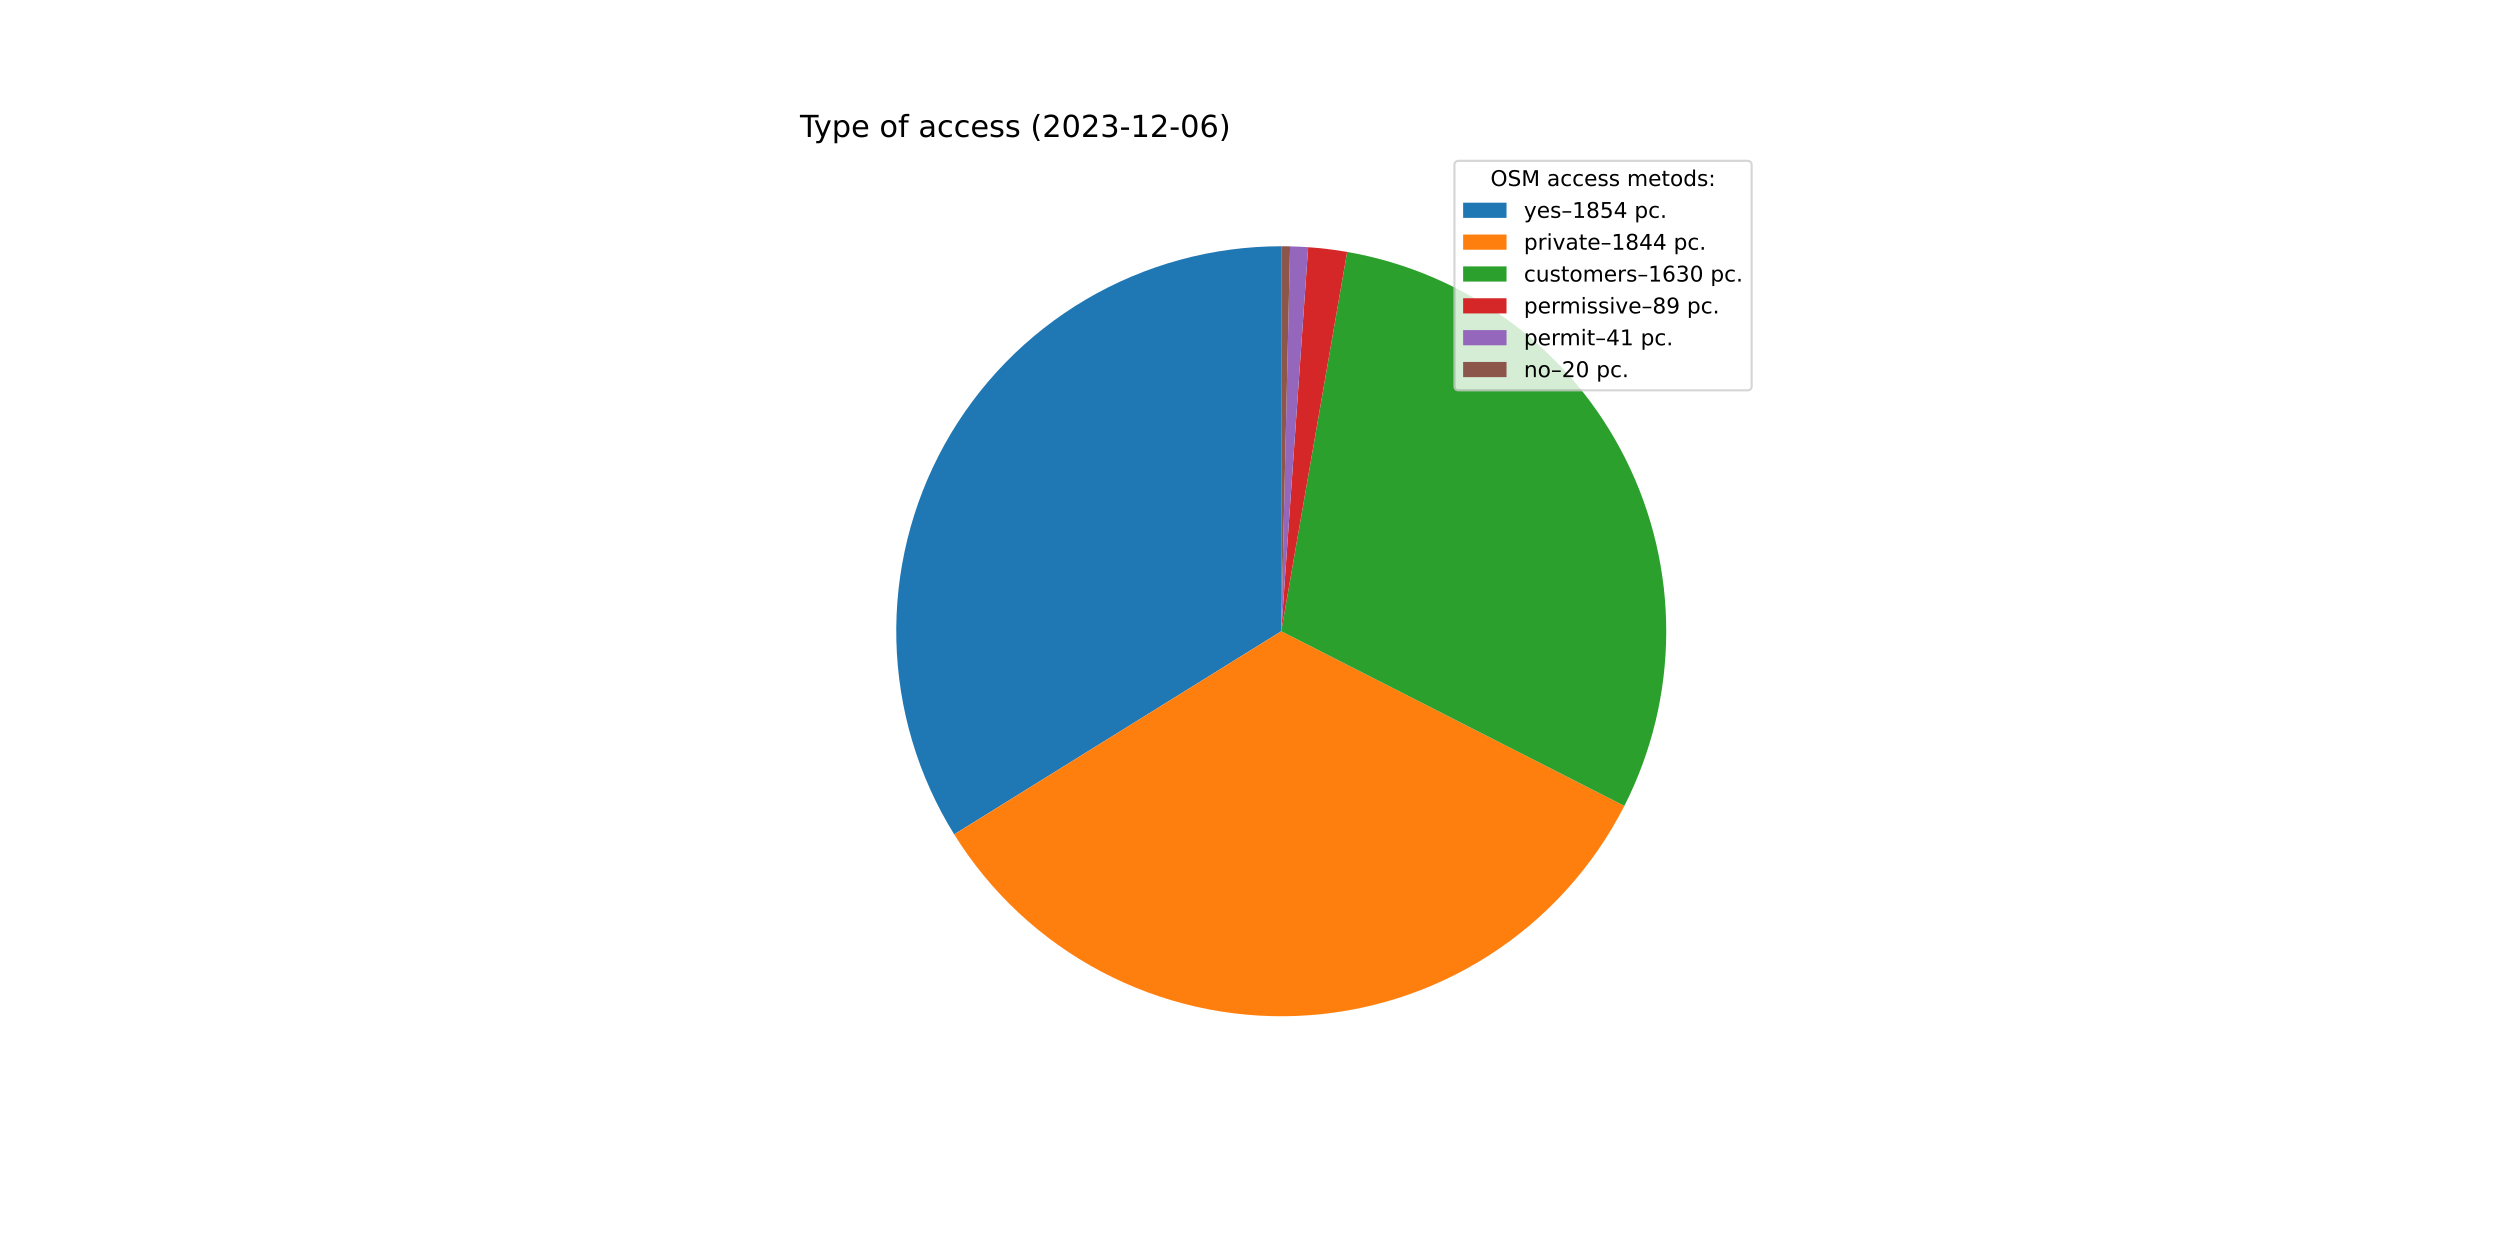
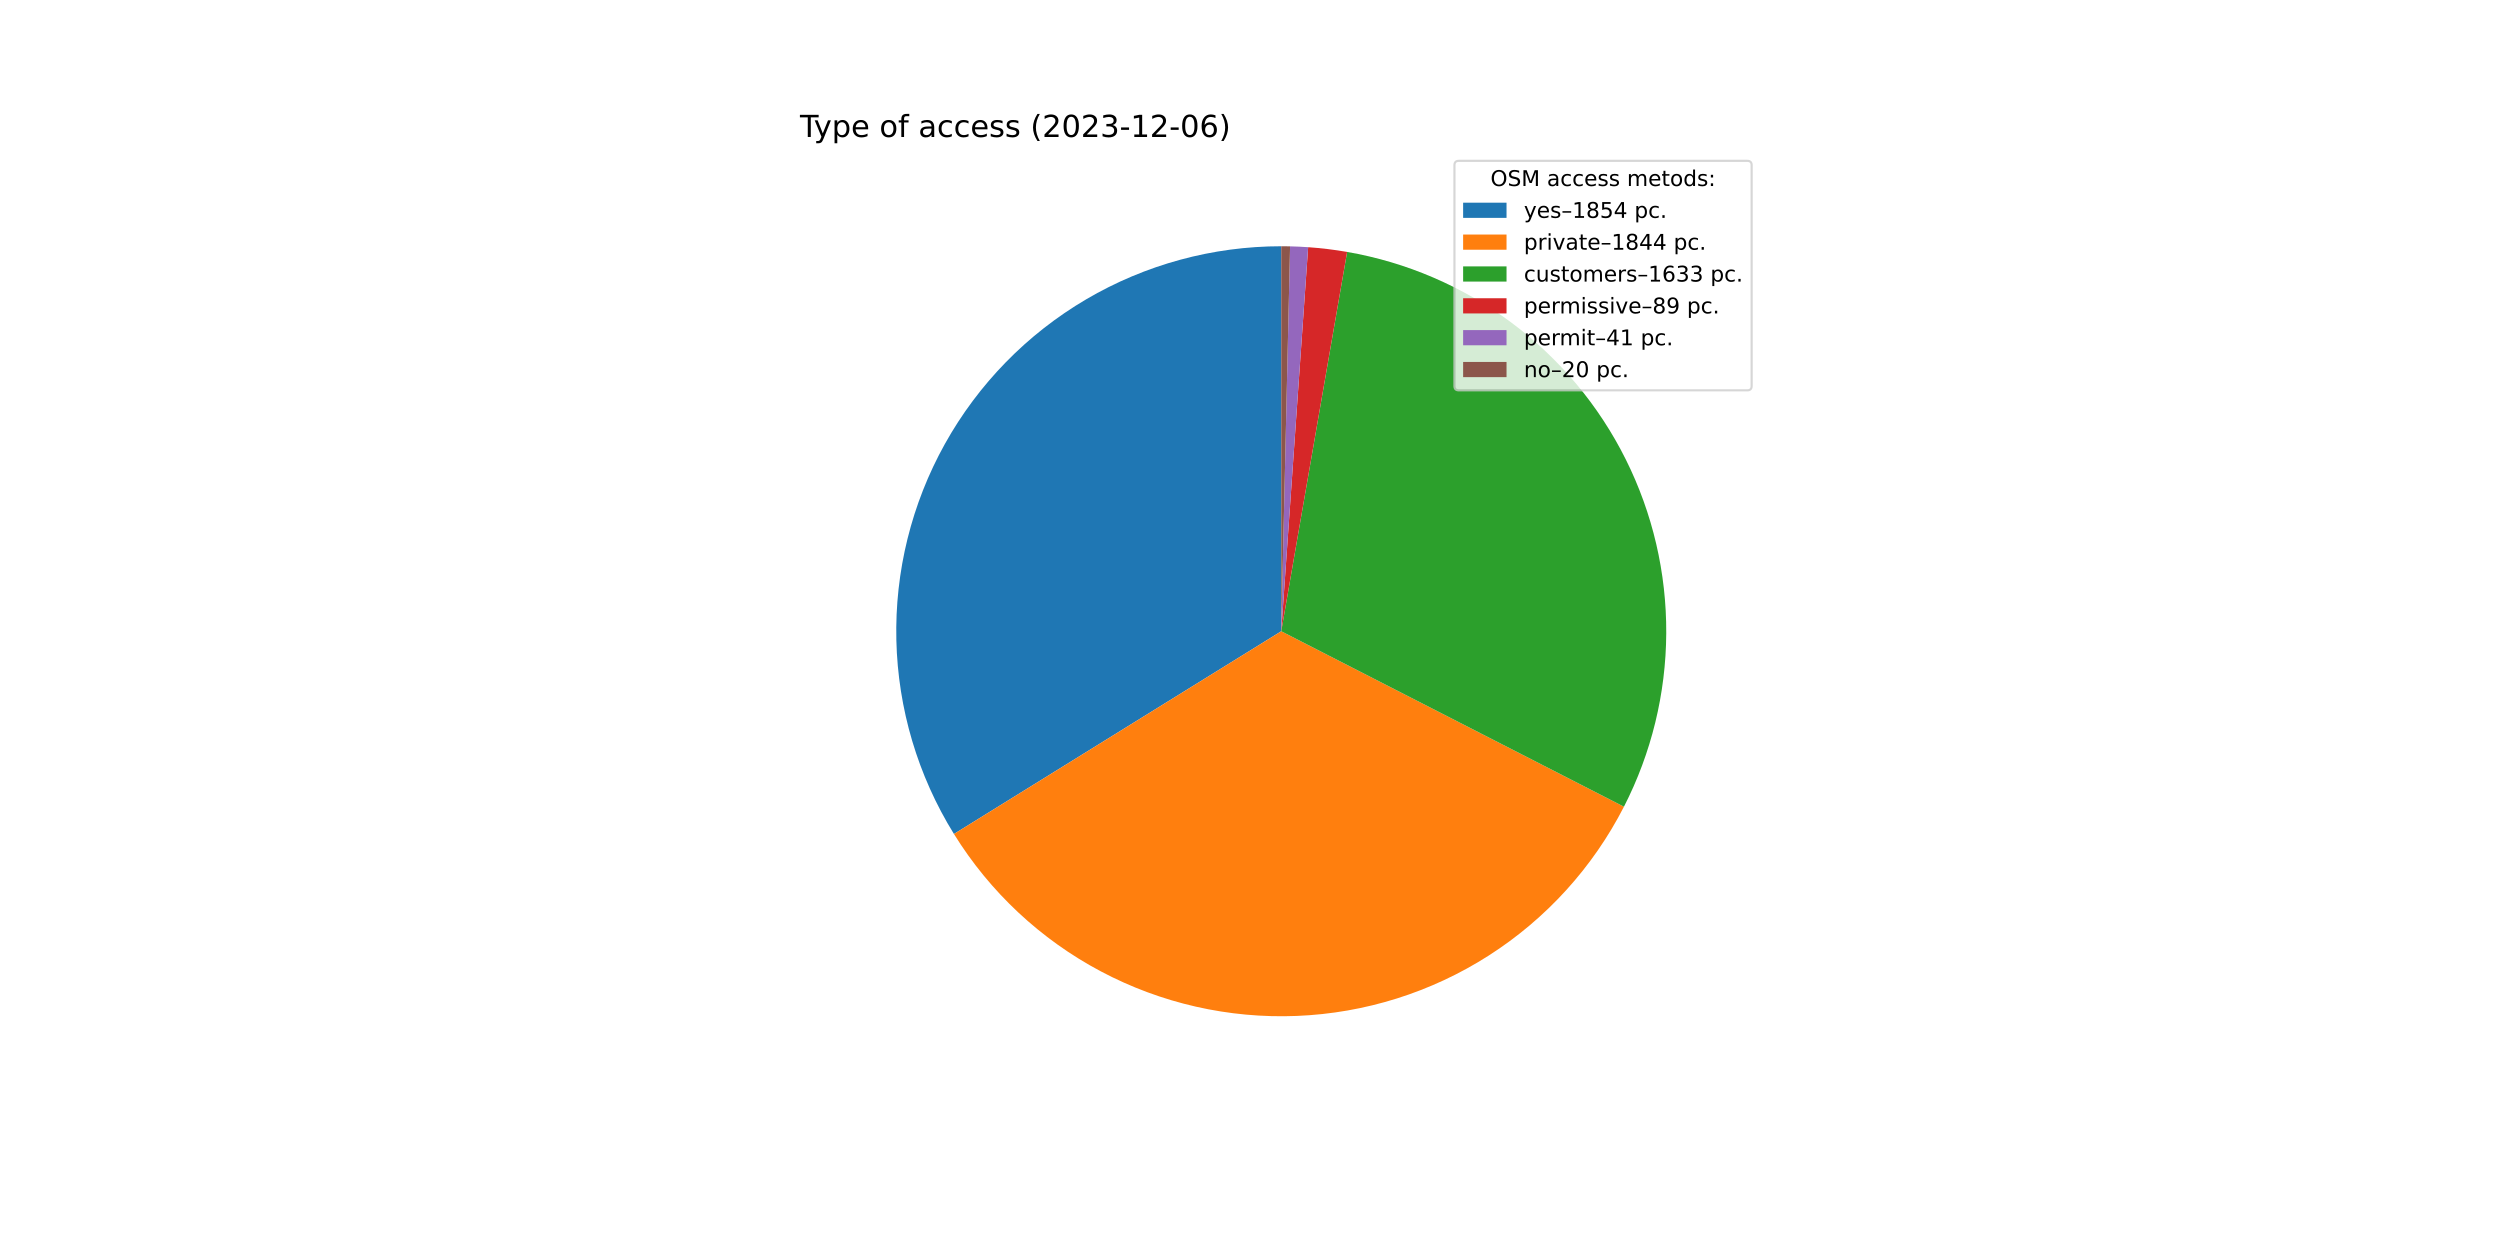
<svg xmlns="http://www.w3.org/2000/svg" xmlns:xlink="http://www.w3.org/1999/xlink" width="1152pt" height="576pt" viewBox="0 0 1152 576" version="1.1">
  <defs>
    <style type="text/css">*{stroke-linejoin: round; stroke-linecap: butt}</style>
  </defs>
  <g id="figure_1">
    <g id="patch_1">
      <path d="M 0 576  L 1152 576  L 1152 0  L 0 0  z " style="fill: #ffffff" />
    </g>
    <g id="axes_1">
      <g id="patch_2">
-         <path d="M 590.4 113.472  C 558.778 113.472 527.723 121.927 500.465 137.957  C 473.207 153.988 450.725 177.018 435.356 204.654  C 419.986 232.29 412.282 263.54 413.043 295.153  C 413.805 326.766 423.005 357.608 439.688 384.472  L 590.4 290.88  L 590.4 113.472  z " style="fill: #1f77b4" />
+         <path d="M 590.4 113.472  C 558.795 113.472 527.757 121.917 500.51 137.931  C 473.262 153.945 450.783 176.952 435.406 204.564  C 420.029 232.176 412.306 263.402 413.04 294.998  C 413.773 326.594 422.937 357.428 439.579 384.296  L 590.4 290.88  L 590.4 113.472  z " style="fill: #1f77b4" />
      </g>
      <g id="patch_3">
-         <path d="M 439.688 384.472  C 456.279 411.189 479.68 433.02 507.484 447.719  C 535.287 462.418 566.505 469.463 597.927 468.128  C 629.348 466.794 659.857 457.128 686.314 440.125  C 712.771 423.122 734.237 399.386 748.504 371.358  L 590.4 290.88  L 439.688 384.472  z " style="fill: #ff7f0e" />
+         <path d="M 439.579 384.296  C 456.13 411.018 479.489 432.867 507.256 447.598  C 535.022 462.329 566.211 469.42 597.618 468.141  C 629.024 466.862 659.533 457.26 686.011 440.32  C 712.488 423.38 733.993 399.704 748.317 371.725  L 590.4 290.88  L 439.579 384.296  z " style="fill: #ff7f0e" />
      </g>
      <g id="patch_4">
-         <path d="M 748.504 371.358  C 761.099 346.614 767.711 319.255 767.807 291.49  C 767.902 263.725 761.479 236.322 749.054 211.492  C 736.63 186.662 718.548 165.092 696.268 148.523  C 673.989 131.954 648.128 120.845 620.772 116.091  L 590.4 290.88  L 748.504 371.358  z " style="fill: #2ca02c" />
+         <path d="M 748.317 371.725  C 760.986 346.978 767.662 319.596 767.806 291.795  C 767.949 263.994 761.556 236.545 749.142 211.669  C 736.729 186.792 718.641 165.179 696.341 148.577  C 674.041 131.975 648.147 120.845 620.756 116.088  L 590.4 290.88  L 748.317 371.725  z " style="fill: #2ca02c" />
      </g>
      <g id="patch_5">
-         <path d="M 620.772 116.091  C 617.798 115.574 614.812 115.134 611.815 114.769  C 608.819 114.405 605.814 114.117 602.802 113.906  L 590.4 290.88  L 620.772 116.091  z " style="fill: #d62728" />
+         <path d="M 620.756 116.088  C 617.783 115.572 614.798 115.132 611.804 114.768  C 608.809 114.404 605.805 114.116 602.796 113.906  L 590.4 290.88  L 620.756 116.088  z " style="fill: #d62728" />
      </g>
      <g id="patch_6">
-         <path d="M 602.802 113.906  C 601.415 113.809 600.027 113.728 598.638 113.663  C 597.249 113.599 595.859 113.551 594.469 113.519  L 590.4 290.88  L 602.802 113.906  z " style="fill: #9467bd" />
+         <path d="M 602.796 113.906  C 601.409 113.808 600.022 113.728 598.634 113.663  C 597.245 113.599 595.856 113.55 594.467 113.519  L 590.4 290.88  L 602.796 113.906  z " style="fill: #9467bd" />
      </g>
      <g id="patch_7">
-         <path d="M 594.469 113.519  C 593.791 113.503 593.113 113.491 592.435 113.484  C 591.757 113.476 591.078 113.472 590.4 113.472  L 590.4 290.88  L 594.469 113.519  z " style="fill: #8c564b" />
+         <path d="M 594.467 113.519  C 593.789 113.503 593.112 113.491 592.434 113.484  C 591.756 113.476 591.078 113.472 590.4 113.472  L 590.4 290.88  L 594.467 113.519  z " style="fill: #8c564b" />
      </g>
      <g id="matplotlib.axis_1" />
      <g id="matplotlib.axis_2" />
      <g id="text_1">
        <g transform="translate(368.64 63.12)scale(0.14 -0.14)">
          <defs>
            <path id="DejaVuSans-54" d="M -19 4666  L 3928 4666  L 3928 4134  L 2272 4134  L 2272 0  L 1638 0  L 1638 4134  L -19 4134  L -19 4666  z " transform="scale(0.015625)" />
            <path id="DejaVuSans-79" d="M 2059 -325  Q 1816 -950 1584 -1140  Q 1353 -1331 966 -1331  L 506 -1331  L 506 -850  L 844 -850  Q 1081 -850 1212 -737  Q 1344 -625 1503 -206  L 1606 56  L 191 3500  L 800 3500  L 1894 763  L 2988 3500  L 3597 3500  L 2059 -325  z " transform="scale(0.015625)" />
            <path id="DejaVuSans-70" d="M 1159 525  L 1159 -1331  L 581 -1331  L 581 3500  L 1159 3500  L 1159 2969  Q 1341 3281 1617 3432  Q 1894 3584 2278 3584  Q 2916 3584 3314 3078  Q 3713 2572 3713 1747  Q 3713 922 3314 415  Q 2916 -91 2278 -91  Q 1894 -91 1617 61  Q 1341 213 1159 525  z M 3116 1747  Q 3116 2381 2855 2742  Q 2594 3103 2138 3103  Q 1681 3103 1420 2742  Q 1159 2381 1159 1747  Q 1159 1113 1420 752  Q 1681 391 2138 391  Q 2594 391 2855 752  Q 3116 1113 3116 1747  z " transform="scale(0.015625)" />
            <path id="DejaVuSans-65" d="M 3597 1894  L 3597 1613  L 953 1613  Q 991 1019 1311 708  Q 1631 397 2203 397  Q 2534 397 2845 478  Q 3156 559 3463 722  L 3463 178  Q 3153 47 2828 -22  Q 2503 -91 2169 -91  Q 1331 -91 842 396  Q 353 884 353 1716  Q 353 2575 817 3079  Q 1281 3584 2069 3584  Q 2775 3584 3186 3129  Q 3597 2675 3597 1894  z M 3022 2063  Q 3016 2534 2758 2815  Q 2500 3097 2075 3097  Q 1594 3097 1305 2825  Q 1016 2553 972 2059  L 3022 2063  z " transform="scale(0.015625)" />
            <path id="DejaVuSans-20" transform="scale(0.015625)" />
            <path id="DejaVuSans-6f" d="M 1959 3097  Q 1497 3097 1228 2736  Q 959 2375 959 1747  Q 959 1119 1226 758  Q 1494 397 1959 397  Q 2419 397 2687 759  Q 2956 1122 2956 1747  Q 2956 2369 2687 2733  Q 2419 3097 1959 3097  z M 1959 3584  Q 2709 3584 3137 3096  Q 3566 2609 3566 1747  Q 3566 888 3137 398  Q 2709 -91 1959 -91  Q 1206 -91 779 398  Q 353 888 353 1747  Q 353 2609 779 3096  Q 1206 3584 1959 3584  z " transform="scale(0.015625)" />
            <path id="DejaVuSans-66" d="M 2375 4863  L 2375 4384  L 1825 4384  Q 1516 4384 1395 4259  Q 1275 4134 1275 3809  L 1275 3500  L 2222 3500  L 2222 3053  L 1275 3053  L 1275 0  L 697 0  L 697 3053  L 147 3053  L 147 3500  L 697 3500  L 697 3744  Q 697 4328 969 4595  Q 1241 4863 1831 4863  L 2375 4863  z " transform="scale(0.015625)" />
            <path id="DejaVuSans-61" d="M 2194 1759  Q 1497 1759 1228 1600  Q 959 1441 959 1056  Q 959 750 1161 570  Q 1363 391 1709 391  Q 2188 391 2477 730  Q 2766 1069 2766 1631  L 2766 1759  L 2194 1759  z M 3341 1997  L 3341 0  L 2766 0  L 2766 531  Q 2569 213 2275 61  Q 1981 -91 1556 -91  Q 1019 -91 701 211  Q 384 513 384 1019  Q 384 1609 779 1909  Q 1175 2209 1959 2209  L 2766 2209  L 2766 2266  Q 2766 2663 2505 2880  Q 2244 3097 1772 3097  Q 1472 3097 1187 3025  Q 903 2953 641 2809  L 641 3341  Q 956 3463 1253 3523  Q 1550 3584 1831 3584  Q 2591 3584 2966 3190  Q 3341 2797 3341 1997  z " transform="scale(0.015625)" />
            <path id="DejaVuSans-63" d="M 3122 3366  L 3122 2828  Q 2878 2963 2633 3030  Q 2388 3097 2138 3097  Q 1578 3097 1268 2742  Q 959 2388 959 1747  Q 959 1106 1268 751  Q 1578 397 2138 397  Q 2388 397 2633 464  Q 2878 531 3122 666  L 3122 134  Q 2881 22 2623 -34  Q 2366 -91 2075 -91  Q 1284 -91 818 406  Q 353 903 353 1747  Q 353 2603 823 3093  Q 1294 3584 2113 3584  Q 2378 3584 2631 3529  Q 2884 3475 3122 3366  z " transform="scale(0.015625)" />
            <path id="DejaVuSans-73" d="M 2834 3397  L 2834 2853  Q 2591 2978 2328 3040  Q 2066 3103 1784 3103  Q 1356 3103 1142 2972  Q 928 2841 928 2578  Q 928 2378 1081 2264  Q 1234 2150 1697 2047  L 1894 2003  Q 2506 1872 2764 1633  Q 3022 1394 3022 966  Q 3022 478 2636 193  Q 2250 -91 1575 -91  Q 1294 -91 989 -36  Q 684 19 347 128  L 347 722  Q 666 556 975 473  Q 1284 391 1588 391  Q 1994 391 2212 530  Q 2431 669 2431 922  Q 2431 1156 2273 1281  Q 2116 1406 1581 1522  L 1381 1569  Q 847 1681 609 1914  Q 372 2147 372 2553  Q 372 3047 722 3315  Q 1072 3584 1716 3584  Q 2034 3584 2315 3537  Q 2597 3491 2834 3397  z " transform="scale(0.015625)" />
            <path id="DejaVuSans-28" d="M 1984 4856  Q 1566 4138 1362 3434  Q 1159 2731 1159 2009  Q 1159 1288 1364 580  Q 1569 -128 1984 -844  L 1484 -844  Q 1016 -109 783 600  Q 550 1309 550 2009  Q 550 2706 781 3412  Q 1013 4119 1484 4856  L 1984 4856  z " transform="scale(0.015625)" />
            <path id="DejaVuSans-32" d="M 1228 531  L 3431 531  L 3431 0  L 469 0  L 469 531  Q 828 903 1448 1529  Q 2069 2156 2228 2338  Q 2531 2678 2651 2914  Q 2772 3150 2772 3378  Q 2772 3750 2511 3984  Q 2250 4219 1831 4219  Q 1534 4219 1204 4116  Q 875 4013 500 3803  L 500 4441  Q 881 4594 1212 4672  Q 1544 4750 1819 4750  Q 2544 4750 2975 4387  Q 3406 4025 3406 3419  Q 3406 3131 3298 2873  Q 3191 2616 2906 2266  Q 2828 2175 2409 1742  Q 1991 1309 1228 531  z " transform="scale(0.015625)" />
            <path id="DejaVuSans-30" d="M 2034 4250  Q 1547 4250 1301 3770  Q 1056 3291 1056 2328  Q 1056 1369 1301 889  Q 1547 409 2034 409  Q 2525 409 2770 889  Q 3016 1369 3016 2328  Q 3016 3291 2770 3770  Q 2525 4250 2034 4250  z M 2034 4750  Q 2819 4750 3233 4129  Q 3647 3509 3647 2328  Q 3647 1150 3233 529  Q 2819 -91 2034 -91  Q 1250 -91 836 529  Q 422 1150 422 2328  Q 422 3509 836 4129  Q 1250 4750 2034 4750  z " transform="scale(0.015625)" />
            <path id="DejaVuSans-33" d="M 2597 2516  Q 3050 2419 3304 2112  Q 3559 1806 3559 1356  Q 3559 666 3084 287  Q 2609 -91 1734 -91  Q 1441 -91 1130 -33  Q 819 25 488 141  L 488 750  Q 750 597 1062 519  Q 1375 441 1716 441  Q 2309 441 2620 675  Q 2931 909 2931 1356  Q 2931 1769 2642 2001  Q 2353 2234 1838 2234  L 1294 2234  L 1294 2753  L 1863 2753  Q 2328 2753 2575 2939  Q 2822 3125 2822 3475  Q 2822 3834 2567 4026  Q 2313 4219 1838 4219  Q 1578 4219 1281 4162  Q 984 4106 628 3988  L 628 4550  Q 988 4650 1302 4700  Q 1616 4750 1894 4750  Q 2613 4750 3031 4423  Q 3450 4097 3450 3541  Q 3450 3153 3228 2886  Q 3006 2619 2597 2516  z " transform="scale(0.015625)" />
            <path id="DejaVuSans-2d" d="M 313 2009  L 1997 2009  L 1997 1497  L 313 1497  L 313 2009  z " transform="scale(0.015625)" />
            <path id="DejaVuSans-31" d="M 794 531  L 1825 531  L 1825 4091  L 703 3866  L 703 4441  L 1819 4666  L 2450 4666  L 2450 531  L 3481 531  L 3481 0  L 794 0  L 794 531  z " transform="scale(0.015625)" />
            <path id="DejaVuSans-36" d="M 2113 2584  Q 1688 2584 1439 2293  Q 1191 2003 1191 1497  Q 1191 994 1439 701  Q 1688 409 2113 409  Q 2538 409 2786 701  Q 3034 994 3034 1497  Q 3034 2003 2786 2293  Q 2538 2584 2113 2584  z M 3366 4563  L 3366 3988  Q 3128 4100 2886 4159  Q 2644 4219 2406 4219  Q 1781 4219 1451 3797  Q 1122 3375 1075 2522  Q 1259 2794 1537 2939  Q 1816 3084 2150 3084  Q 2853 3084 3261 2657  Q 3669 2231 3669 1497  Q 3669 778 3244 343  Q 2819 -91 2113 -91  Q 1303 -91 875 529  Q 447 1150 447 2328  Q 447 3434 972 4092  Q 1497 4750 2381 4750  Q 2619 4750 2861 4703  Q 3103 4656 3366 4563  z " transform="scale(0.015625)" />
            <path id="DejaVuSans-29" d="M 513 4856  L 1013 4856  Q 1481 4119 1714 3412  Q 1947 2706 1947 2009  Q 1947 1309 1714 600  Q 1481 -109 1013 -844  L 513 -844  Q 928 -128 1133 580  Q 1338 1288 1338 2009  Q 1338 2731 1133 3434  Q 928 4138 513 4856  z " transform="scale(0.015625)" />
          </defs>
          <use xlink:href="#DejaVuSans-54" />
          <use xlink:href="#DejaVuSans-79" x="45.459" />
          <use xlink:href="#DejaVuSans-70" x="104.639" />
          <use xlink:href="#DejaVuSans-65" x="168.115" />
          <use xlink:href="#DejaVuSans-20" x="229.639" />
          <use xlink:href="#DejaVuSans-6f" x="261.426" />
          <use xlink:href="#DejaVuSans-66" x="322.607" />
          <use xlink:href="#DejaVuSans-20" x="357.812" />
          <use xlink:href="#DejaVuSans-61" x="389.6" />
          <use xlink:href="#DejaVuSans-63" x="450.879" />
          <use xlink:href="#DejaVuSans-63" x="505.859" />
          <use xlink:href="#DejaVuSans-65" x="560.84" />
          <use xlink:href="#DejaVuSans-73" x="622.363" />
          <use xlink:href="#DejaVuSans-73" x="674.463" />
          <use xlink:href="#DejaVuSans-20" x="726.562" />
          <use xlink:href="#DejaVuSans-28" x="758.35" />
          <use xlink:href="#DejaVuSans-32" x="797.363" />
          <use xlink:href="#DejaVuSans-30" x="860.986" />
          <use xlink:href="#DejaVuSans-32" x="924.609" />
          <use xlink:href="#DejaVuSans-33" x="988.232" />
          <use xlink:href="#DejaVuSans-2d" x="1051.855" />
          <use xlink:href="#DejaVuSans-31" x="1087.939" />
          <use xlink:href="#DejaVuSans-32" x="1151.562" />
          <use xlink:href="#DejaVuSans-2d" x="1215.186" />
          <use xlink:href="#DejaVuSans-30" x="1251.27" />
          <use xlink:href="#DejaVuSans-36" x="1314.893" />
          <use xlink:href="#DejaVuSans-29" x="1378.516" />
        </g>
      </g>
      <g id="legend_1">
        <g id="patch_8">
          <path d="M 672.208 179.867  L 805.16 179.867  Q 807.16 179.867 807.16 177.867  L 807.16 76.12  Q 807.16 74.12 805.16 74.12  L 672.208 74.12  Q 670.208 74.12 670.208 76.12  L 670.208 177.867  Q 670.208 179.867 672.208 179.867  z " style="fill: #ffffff; opacity: 0.8; stroke: #cccccc; stroke-linejoin: miter" />
        </g>
        <g id="text_2">
          <g transform="translate(686.8038 85.71844)scale(0.1 -0.1)">
            <defs>
              <path id="DejaVuSans-4f" d="M 2522 4238  Q 1834 4238 1429 3725  Q 1025 3213 1025 2328  Q 1025 1447 1429 934  Q 1834 422 2522 422  Q 3209 422 3611 934  Q 4013 1447 4013 2328  Q 4013 3213 3611 3725  Q 3209 4238 2522 4238  z M 2522 4750  Q 3503 4750 4090 4092  Q 4678 3434 4678 2328  Q 4678 1225 4090 567  Q 3503 -91 2522 -91  Q 1538 -91 948 565  Q 359 1222 359 2328  Q 359 3434 948 4092  Q 1538 4750 2522 4750  z " transform="scale(0.015625)" />
              <path id="DejaVuSans-53" d="M 3425 4513  L 3425 3897  Q 3066 4069 2747 4153  Q 2428 4238 2131 4238  Q 1616 4238 1336 4038  Q 1056 3838 1056 3469  Q 1056 3159 1242 3001  Q 1428 2844 1947 2747  L 2328 2669  Q 3034 2534 3370 2195  Q 3706 1856 3706 1288  Q 3706 609 3251 259  Q 2797 -91 1919 -91  Q 1588 -91 1214 -16  Q 841 59 441 206  L 441 856  Q 825 641 1194 531  Q 1563 422 1919 422  Q 2459 422 2753 634  Q 3047 847 3047 1241  Q 3047 1584 2836 1778  Q 2625 1972 2144 2069  L 1759 2144  Q 1053 2284 737 2584  Q 422 2884 422 3419  Q 422 4038 858 4394  Q 1294 4750 2059 4750  Q 2388 4750 2728 4690  Q 3069 4631 3425 4513  z " transform="scale(0.015625)" />
              <path id="DejaVuSans-4d" d="M 628 4666  L 1569 4666  L 2759 1491  L 3956 4666  L 4897 4666  L 4897 0  L 4281 0  L 4281 4097  L 3078 897  L 2444 897  L 1241 4097  L 1241 0  L 628 0  L 628 4666  z " transform="scale(0.015625)" />
              <path id="DejaVuSans-6d" d="M 3328 2828  Q 3544 3216 3844 3400  Q 4144 3584 4550 3584  Q 5097 3584 5394 3201  Q 5691 2819 5691 2113  L 5691 0  L 5113 0  L 5113 2094  Q 5113 2597 4934 2840  Q 4756 3084 4391 3084  Q 3944 3084 3684 2787  Q 3425 2491 3425 1978  L 3425 0  L 2847 0  L 2847 2094  Q 2847 2600 2669 2842  Q 2491 3084 2119 3084  Q 1678 3084 1418 2786  Q 1159 2488 1159 1978  L 1159 0  L 581 0  L 581 3500  L 1159 3500  L 1159 2956  Q 1356 3278 1631 3431  Q 1906 3584 2284 3584  Q 2666 3584 2933 3390  Q 3200 3197 3328 2828  z " transform="scale(0.015625)" />
              <path id="DejaVuSans-74" d="M 1172 4494  L 1172 3500  L 2356 3500  L 2356 3053  L 1172 3053  L 1172 1153  Q 1172 725 1289 603  Q 1406 481 1766 481  L 2356 481  L 2356 0  L 1766 0  Q 1100 0 847 248  Q 594 497 594 1153  L 594 3053  L 172 3053  L 172 3500  L 594 3500  L 594 4494  L 1172 4494  z " transform="scale(0.015625)" />
              <path id="DejaVuSans-64" d="M 2906 2969  L 2906 4863  L 3481 4863  L 3481 0  L 2906 0  L 2906 525  Q 2725 213 2448 61  Q 2172 -91 1784 -91  Q 1150 -91 751 415  Q 353 922 353 1747  Q 353 2572 751 3078  Q 1150 3584 1784 3584  Q 2172 3584 2448 3432  Q 2725 3281 2906 2969  z M 947 1747  Q 947 1113 1208 752  Q 1469 391 1925 391  Q 2381 391 2643 752  Q 2906 1113 2906 1747  Q 2906 2381 2643 2742  Q 2381 3103 1925 3103  Q 1469 3103 1208 2742  Q 947 2381 947 1747  z " transform="scale(0.015625)" />
              <path id="DejaVuSans-3a" d="M 750 794  L 1409 794  L 1409 0  L 750 0  L 750 794  z M 750 3309  L 1409 3309  L 1409 2516  L 750 2516  L 750 3309  z " transform="scale(0.015625)" />
            </defs>
            <use xlink:href="#DejaVuSans-4f" />
            <use xlink:href="#DejaVuSans-53" x="78.711" />
            <use xlink:href="#DejaVuSans-4d" x="142.188" />
            <use xlink:href="#DejaVuSans-20" x="228.467" />
            <use xlink:href="#DejaVuSans-61" x="260.254" />
            <use xlink:href="#DejaVuSans-63" x="321.533" />
            <use xlink:href="#DejaVuSans-63" x="376.514" />
            <use xlink:href="#DejaVuSans-65" x="431.494" />
            <use xlink:href="#DejaVuSans-73" x="493.018" />
            <use xlink:href="#DejaVuSans-73" x="545.117" />
            <use xlink:href="#DejaVuSans-20" x="597.217" />
            <use xlink:href="#DejaVuSans-6d" x="629.004" />
            <use xlink:href="#DejaVuSans-65" x="726.416" />
            <use xlink:href="#DejaVuSans-74" x="787.939" />
            <use xlink:href="#DejaVuSans-6f" x="827.148" />
            <use xlink:href="#DejaVuSans-64" x="888.33" />
            <use xlink:href="#DejaVuSans-73" x="951.807" />
            <use xlink:href="#DejaVuSans-3a" x="1003.906" />
          </g>
        </g>
        <g id="patch_9">
          <path d="M 674.208 100.397  L 694.208 100.397  L 694.208 93.397  L 674.208 93.397  z " style="fill: #1f77b4" />
        </g>
        <g id="text_3">
          <g transform="translate(702.2084 100.3966)scale(0.1 -0.1)">
            <defs>
              <path id="DejaVuSans-2013" d="M 313 1978  L 2888 1978  L 2888 1528  L 313 1528  L 313 1978  z " transform="scale(0.015625)" />
              <path id="DejaVuSans-38" d="M 2034 2216  Q 1584 2216 1326 1975  Q 1069 1734 1069 1313  Q 1069 891 1326 650  Q 1584 409 2034 409  Q 2484 409 2743 651  Q 3003 894 3003 1313  Q 3003 1734 2745 1975  Q 2488 2216 2034 2216  z M 1403 2484  Q 997 2584 770 2862  Q 544 3141 544 3541  Q 544 4100 942 4425  Q 1341 4750 2034 4750  Q 2731 4750 3128 4425  Q 3525 4100 3525 3541  Q 3525 3141 3298 2862  Q 3072 2584 2669 2484  Q 3125 2378 3379 2068  Q 3634 1759 3634 1313  Q 3634 634 3220 271  Q 2806 -91 2034 -91  Q 1263 -91 848 271  Q 434 634 434 1313  Q 434 1759 690 2068  Q 947 2378 1403 2484  z M 1172 3481  Q 1172 3119 1398 2916  Q 1625 2713 2034 2713  Q 2441 2713 2670 2916  Q 2900 3119 2900 3481  Q 2900 3844 2670 4047  Q 2441 4250 2034 4250  Q 1625 4250 1398 4047  Q 1172 3844 1172 3481  z " transform="scale(0.015625)" />
              <path id="DejaVuSans-35" d="M 691 4666  L 3169 4666  L 3169 4134  L 1269 4134  L 1269 2991  Q 1406 3038 1543 3061  Q 1681 3084 1819 3084  Q 2600 3084 3056 2656  Q 3513 2228 3513 1497  Q 3513 744 3044 326  Q 2575 -91 1722 -91  Q 1428 -91 1123 -41  Q 819 9 494 109  L 494 744  Q 775 591 1075 516  Q 1375 441 1709 441  Q 2250 441 2565 725  Q 2881 1009 2881 1497  Q 2881 1984 2565 2268  Q 2250 2553 1709 2553  Q 1456 2553 1204 2497  Q 953 2441 691 2322  L 691 4666  z " transform="scale(0.015625)" />
              <path id="DejaVuSans-34" d="M 2419 4116  L 825 1625  L 2419 1625  L 2419 4116  z M 2253 4666  L 3047 4666  L 3047 1625  L 3713 1625  L 3713 1100  L 3047 1100  L 3047 0  L 2419 0  L 2419 1100  L 313 1100  L 313 1709  L 2253 4666  z " transform="scale(0.015625)" />
              <path id="DejaVuSans-2e" d="M 684 794  L 1344 794  L 1344 0  L 684 0  L 684 794  z " transform="scale(0.015625)" />
            </defs>
            <use xlink:href="#DejaVuSans-79" />
            <use xlink:href="#DejaVuSans-65" x="59.18" />
            <use xlink:href="#DejaVuSans-73" x="120.703" />
            <use xlink:href="#DejaVuSans-2013" x="172.803" />
            <use xlink:href="#DejaVuSans-31" x="222.803" />
            <use xlink:href="#DejaVuSans-38" x="286.426" />
            <use xlink:href="#DejaVuSans-35" x="350.049" />
            <use xlink:href="#DejaVuSans-34" x="413.672" />
            <use xlink:href="#DejaVuSans-20" x="477.295" />
            <use xlink:href="#DejaVuSans-70" x="509.082" />
            <use xlink:href="#DejaVuSans-63" x="572.559" />
            <use xlink:href="#DejaVuSans-2e" x="627.539" />
          </g>
        </g>
        <g id="patch_10">
          <path d="M 674.208 115.075  L 694.208 115.075  L 694.208 108.075  L 674.208 108.075  z " style="fill: #ff7f0e" />
        </g>
        <g id="text_4">
          <g transform="translate(702.2084 115.0747)scale(0.1 -0.1)">
            <defs>
              <path id="DejaVuSans-72" d="M 2631 2963  Q 2534 3019 2420 3045  Q 2306 3072 2169 3072  Q 1681 3072 1420 2755  Q 1159 2438 1159 1844  L 1159 0  L 581 0  L 581 3500  L 1159 3500  L 1159 2956  Q 1341 3275 1631 3429  Q 1922 3584 2338 3584  Q 2397 3584 2469 3576  Q 2541 3569 2628 3553  L 2631 2963  z " transform="scale(0.015625)" />
              <path id="DejaVuSans-69" d="M 603 3500  L 1178 3500  L 1178 0  L 603 0  L 603 3500  z M 603 4863  L 1178 4863  L 1178 4134  L 603 4134  L 603 4863  z " transform="scale(0.015625)" />
              <path id="DejaVuSans-76" d="M 191 3500  L 800 3500  L 1894 563  L 2988 3500  L 3597 3500  L 2284 0  L 1503 0  L 191 3500  z " transform="scale(0.015625)" />
            </defs>
            <use xlink:href="#DejaVuSans-70" />
            <use xlink:href="#DejaVuSans-72" x="63.477" />
            <use xlink:href="#DejaVuSans-69" x="104.59" />
            <use xlink:href="#DejaVuSans-76" x="132.373" />
            <use xlink:href="#DejaVuSans-61" x="191.553" />
            <use xlink:href="#DejaVuSans-74" x="252.832" />
            <use xlink:href="#DejaVuSans-65" x="292.041" />
            <use xlink:href="#DejaVuSans-2013" x="353.564" />
            <use xlink:href="#DejaVuSans-31" x="403.564" />
            <use xlink:href="#DejaVuSans-38" x="467.188" />
            <use xlink:href="#DejaVuSans-34" x="530.811" />
            <use xlink:href="#DejaVuSans-34" x="594.434" />
            <use xlink:href="#DejaVuSans-20" x="658.057" />
            <use xlink:href="#DejaVuSans-70" x="689.844" />
            <use xlink:href="#DejaVuSans-63" x="753.32" />
            <use xlink:href="#DejaVuSans-2e" x="808.301" />
          </g>
        </g>
        <g id="patch_11">
          <path d="M 674.208 129.753  L 694.208 129.753  L 694.208 122.753  L 674.208 122.753  z " style="fill: #2ca02c" />
        </g>
        <g id="text_5">
          <g transform="translate(702.2084 129.7528)scale(0.1 -0.1)">
            <defs>
              <path id="DejaVuSans-75" d="M 544 1381  L 544 3500  L 1119 3500  L 1119 1403  Q 1119 906 1312 657  Q 1506 409 1894 409  Q 2359 409 2629 706  Q 2900 1003 2900 1516  L 2900 3500  L 3475 3500  L 3475 0  L 2900 0  L 2900 538  Q 2691 219 2414 64  Q 2138 -91 1772 -91  Q 1169 -91 856 284  Q 544 659 544 1381  z M 1991 3584  L 1991 3584  z " transform="scale(0.015625)" />
            </defs>
            <use xlink:href="#DejaVuSans-63" />
            <use xlink:href="#DejaVuSans-75" x="54.98" />
            <use xlink:href="#DejaVuSans-73" x="118.359" />
            <use xlink:href="#DejaVuSans-74" x="170.459" />
            <use xlink:href="#DejaVuSans-6f" x="209.668" />
            <use xlink:href="#DejaVuSans-6d" x="270.85" />
            <use xlink:href="#DejaVuSans-65" x="368.262" />
            <use xlink:href="#DejaVuSans-72" x="429.785" />
            <use xlink:href="#DejaVuSans-73" x="470.898" />
            <use xlink:href="#DejaVuSans-2013" x="522.998" />
            <use xlink:href="#DejaVuSans-31" x="572.998" />
            <use xlink:href="#DejaVuSans-36" x="636.621" />
            <use xlink:href="#DejaVuSans-33" x="700.244" />
-             <use xlink:href="#DejaVuSans-30" x="763.867" />
+             <use xlink:href="#DejaVuSans-33" x="763.867" />
            <use xlink:href="#DejaVuSans-20" x="827.49" />
            <use xlink:href="#DejaVuSans-70" x="859.277" />
            <use xlink:href="#DejaVuSans-63" x="922.754" />
            <use xlink:href="#DejaVuSans-2e" x="977.734" />
          </g>
        </g>
        <g id="patch_12">
          <path d="M 674.208 144.431  L 694.208 144.431  L 694.208 137.431  L 674.208 137.431  z " style="fill: #d62728" />
        </g>
        <g id="text_6">
          <g transform="translate(702.2084 144.4309)scale(0.1 -0.1)">
            <defs>
              <path id="DejaVuSans-39" d="M 703 97  L 703 672  Q 941 559 1184 500  Q 1428 441 1663 441  Q 2288 441 2617 861  Q 2947 1281 2994 2138  Q 2813 1869 2534 1725  Q 2256 1581 1919 1581  Q 1219 1581 811 2004  Q 403 2428 403 3163  Q 403 3881 828 4315  Q 1253 4750 1959 4750  Q 2769 4750 3195 4129  Q 3622 3509 3622 2328  Q 3622 1225 3098 567  Q 2575 -91 1691 -91  Q 1453 -91 1209 -44  Q 966 3 703 97  z M 1959 2075  Q 2384 2075 2632 2365  Q 2881 2656 2881 3163  Q 2881 3666 2632 3958  Q 2384 4250 1959 4250  Q 1534 4250 1286 3958  Q 1038 3666 1038 3163  Q 1038 2656 1286 2365  Q 1534 2075 1959 2075  z " transform="scale(0.015625)" />
            </defs>
            <use xlink:href="#DejaVuSans-70" />
            <use xlink:href="#DejaVuSans-65" x="63.477" />
            <use xlink:href="#DejaVuSans-72" x="125" />
            <use xlink:href="#DejaVuSans-6d" x="164.363" />
            <use xlink:href="#DejaVuSans-69" x="261.775" />
            <use xlink:href="#DejaVuSans-73" x="289.559" />
            <use xlink:href="#DejaVuSans-73" x="341.658" />
            <use xlink:href="#DejaVuSans-69" x="393.758" />
            <use xlink:href="#DejaVuSans-76" x="421.541" />
            <use xlink:href="#DejaVuSans-65" x="480.721" />
            <use xlink:href="#DejaVuSans-2013" x="542.244" />
            <use xlink:href="#DejaVuSans-38" x="592.244" />
            <use xlink:href="#DejaVuSans-39" x="655.867" />
            <use xlink:href="#DejaVuSans-20" x="719.49" />
            <use xlink:href="#DejaVuSans-70" x="751.277" />
            <use xlink:href="#DejaVuSans-63" x="814.754" />
            <use xlink:href="#DejaVuSans-2e" x="869.734" />
          </g>
        </g>
        <g id="patch_13">
          <path d="M 674.208 159.109  L 694.208 159.109  L 694.208 152.109  L 674.208 152.109  z " style="fill: #9467bd" />
        </g>
        <g id="text_7">
          <g transform="translate(702.2084 159.1091)scale(0.1 -0.1)">
            <use xlink:href="#DejaVuSans-70" />
            <use xlink:href="#DejaVuSans-65" x="63.477" />
            <use xlink:href="#DejaVuSans-72" x="125" />
            <use xlink:href="#DejaVuSans-6d" x="164.363" />
            <use xlink:href="#DejaVuSans-69" x="261.775" />
            <use xlink:href="#DejaVuSans-74" x="289.559" />
            <use xlink:href="#DejaVuSans-2013" x="328.768" />
            <use xlink:href="#DejaVuSans-34" x="378.768" />
            <use xlink:href="#DejaVuSans-31" x="442.391" />
            <use xlink:href="#DejaVuSans-20" x="506.014" />
            <use xlink:href="#DejaVuSans-70" x="537.801" />
            <use xlink:href="#DejaVuSans-63" x="601.277" />
            <use xlink:href="#DejaVuSans-2e" x="656.258" />
          </g>
        </g>
        <g id="patch_14">
          <path d="M 674.208 173.787  L 694.208 173.787  L 694.208 166.787  L 674.208 166.787  z " style="fill: #8c564b" />
        </g>
        <g id="text_8">
          <g transform="translate(702.2084 173.7872)scale(0.1 -0.1)">
            <defs>
              <path id="DejaVuSans-6e" d="M 3513 2113  L 3513 0  L 2938 0  L 2938 2094  Q 2938 2591 2744 2837  Q 2550 3084 2163 3084  Q 1697 3084 1428 2787  Q 1159 2491 1159 1978  L 1159 0  L 581 0  L 581 3500  L 1159 3500  L 1159 2956  Q 1366 3272 1645 3428  Q 1925 3584 2291 3584  Q 2894 3584 3203 3211  Q 3513 2838 3513 2113  z " transform="scale(0.015625)" />
            </defs>
            <use xlink:href="#DejaVuSans-6e" />
            <use xlink:href="#DejaVuSans-6f" x="63.379" />
            <use xlink:href="#DejaVuSans-2013" x="124.561" />
            <use xlink:href="#DejaVuSans-32" x="174.561" />
            <use xlink:href="#DejaVuSans-30" x="238.184" />
            <use xlink:href="#DejaVuSans-20" x="301.807" />
            <use xlink:href="#DejaVuSans-70" x="333.594" />
            <use xlink:href="#DejaVuSans-63" x="397.07" />
            <use xlink:href="#DejaVuSans-2e" x="452.051" />
          </g>
        </g>
      </g>
    </g>
  </g>
</svg>
